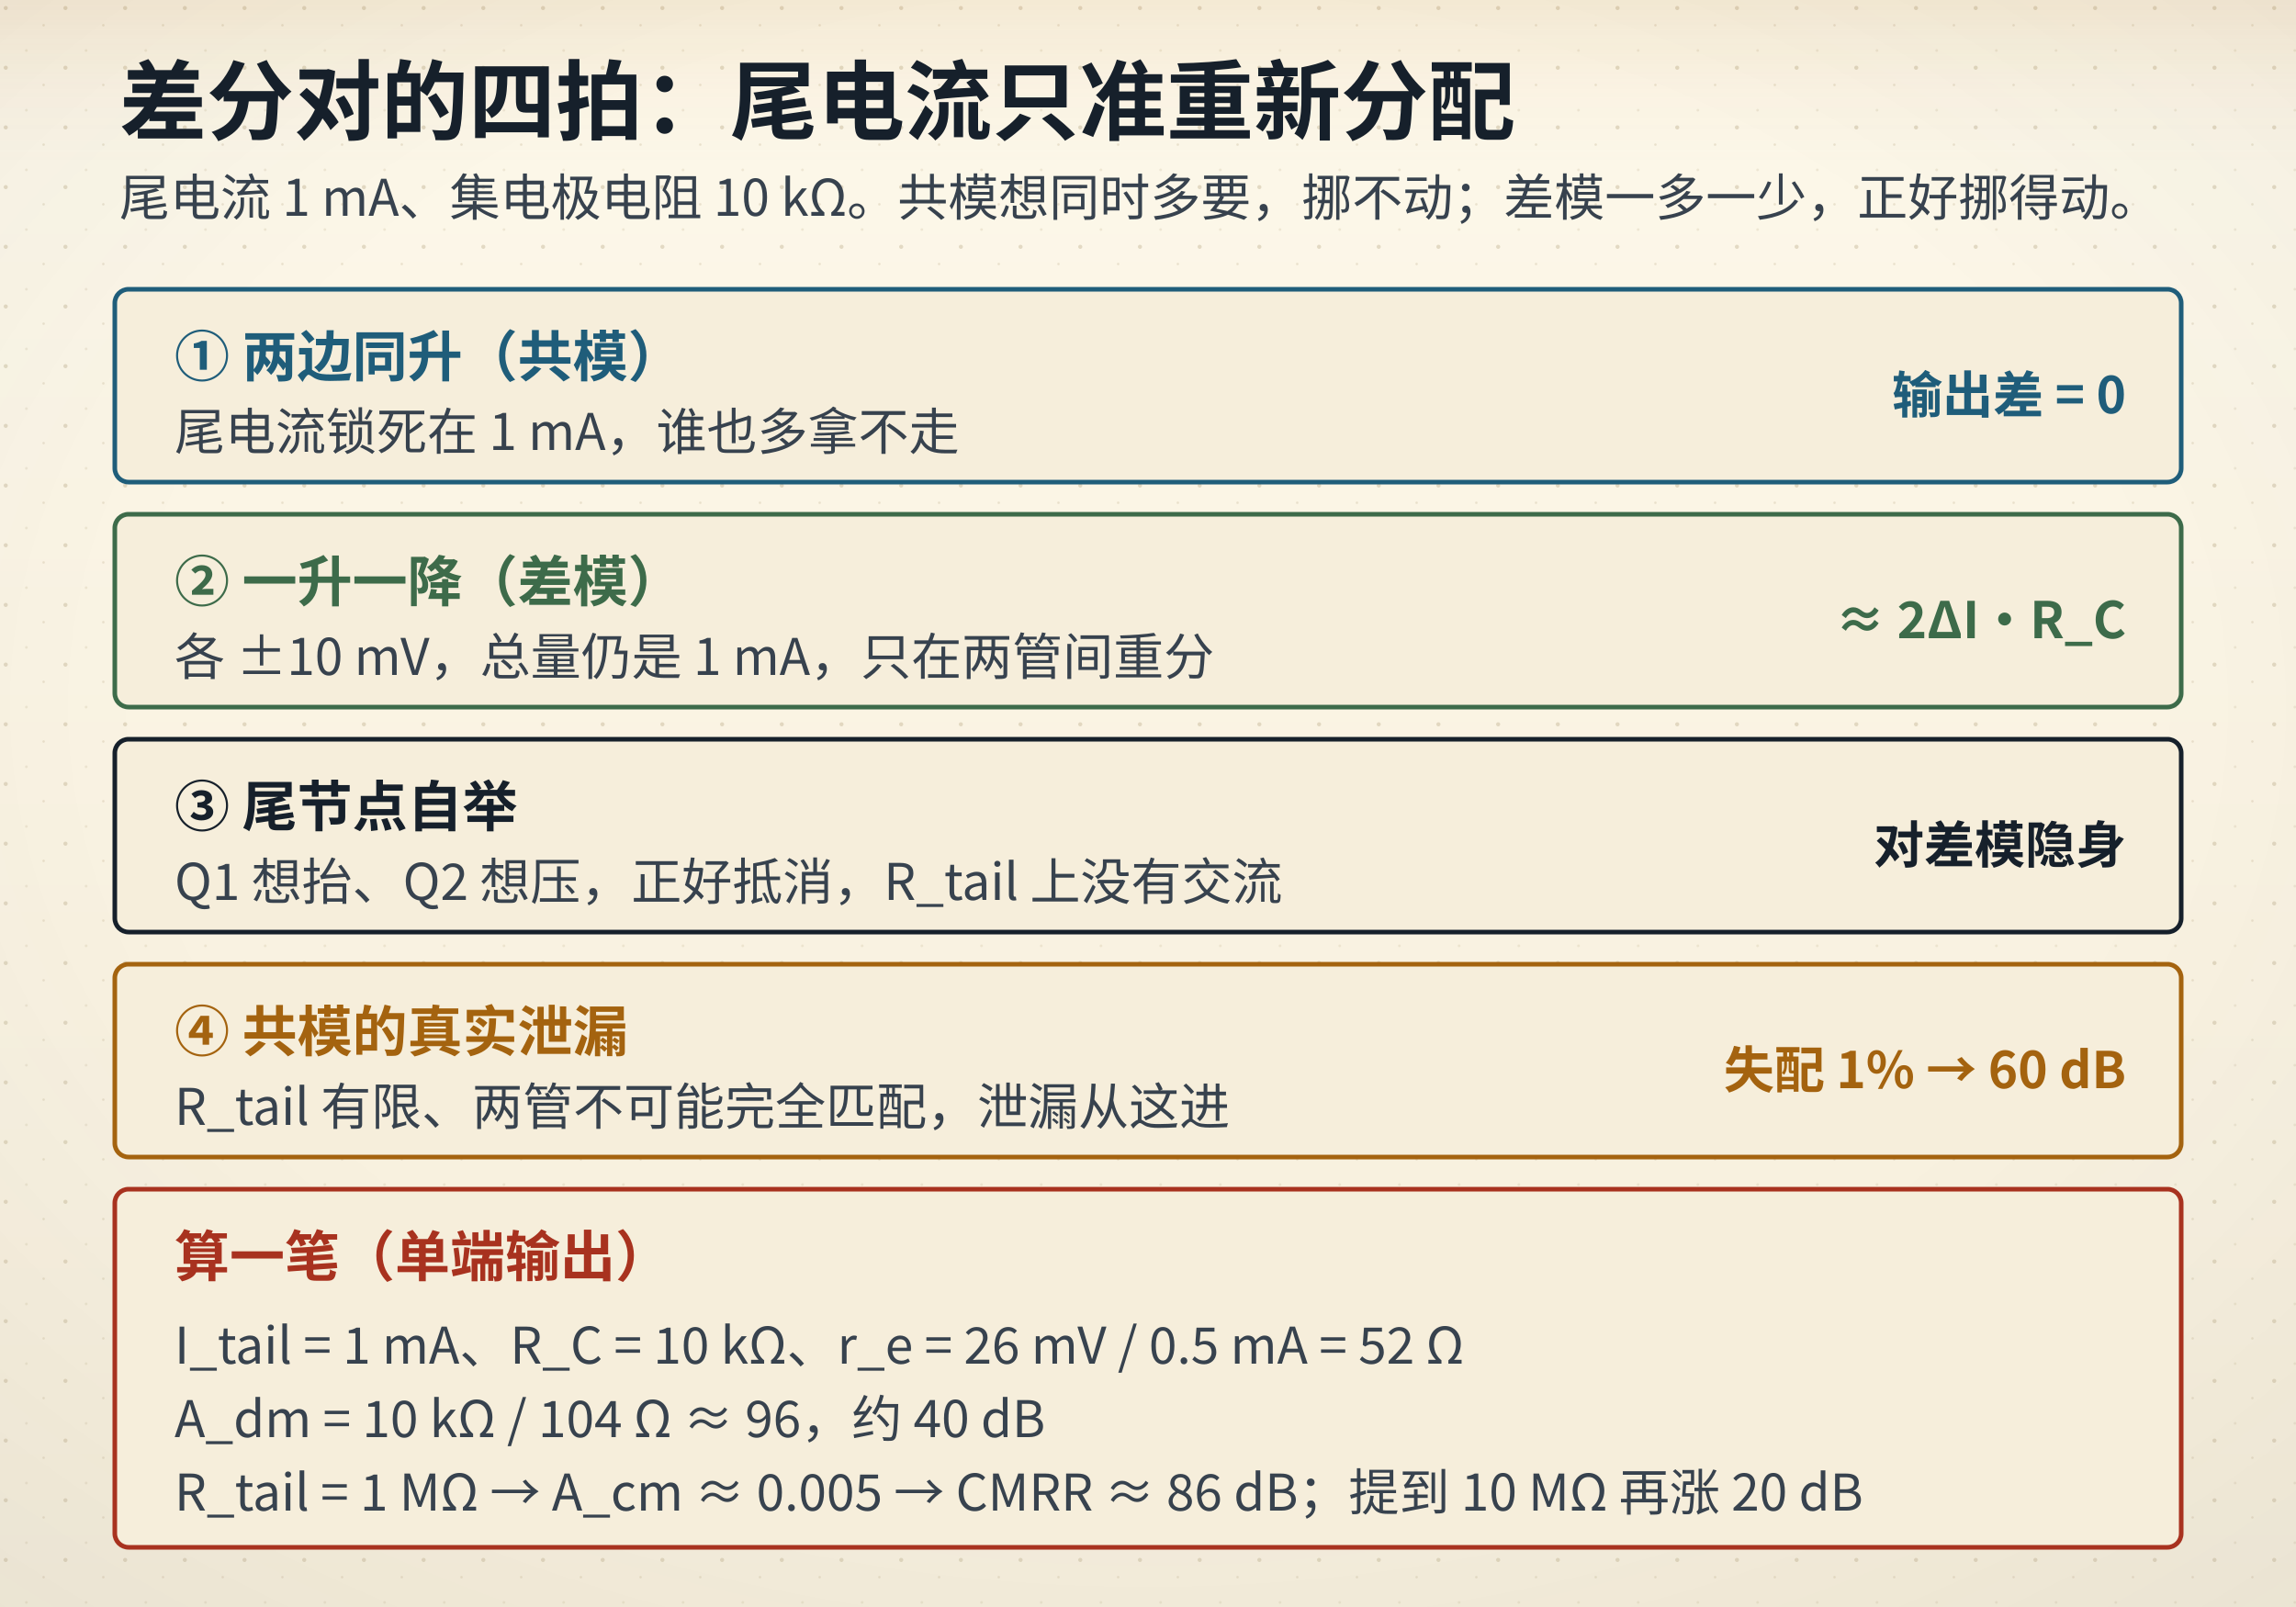
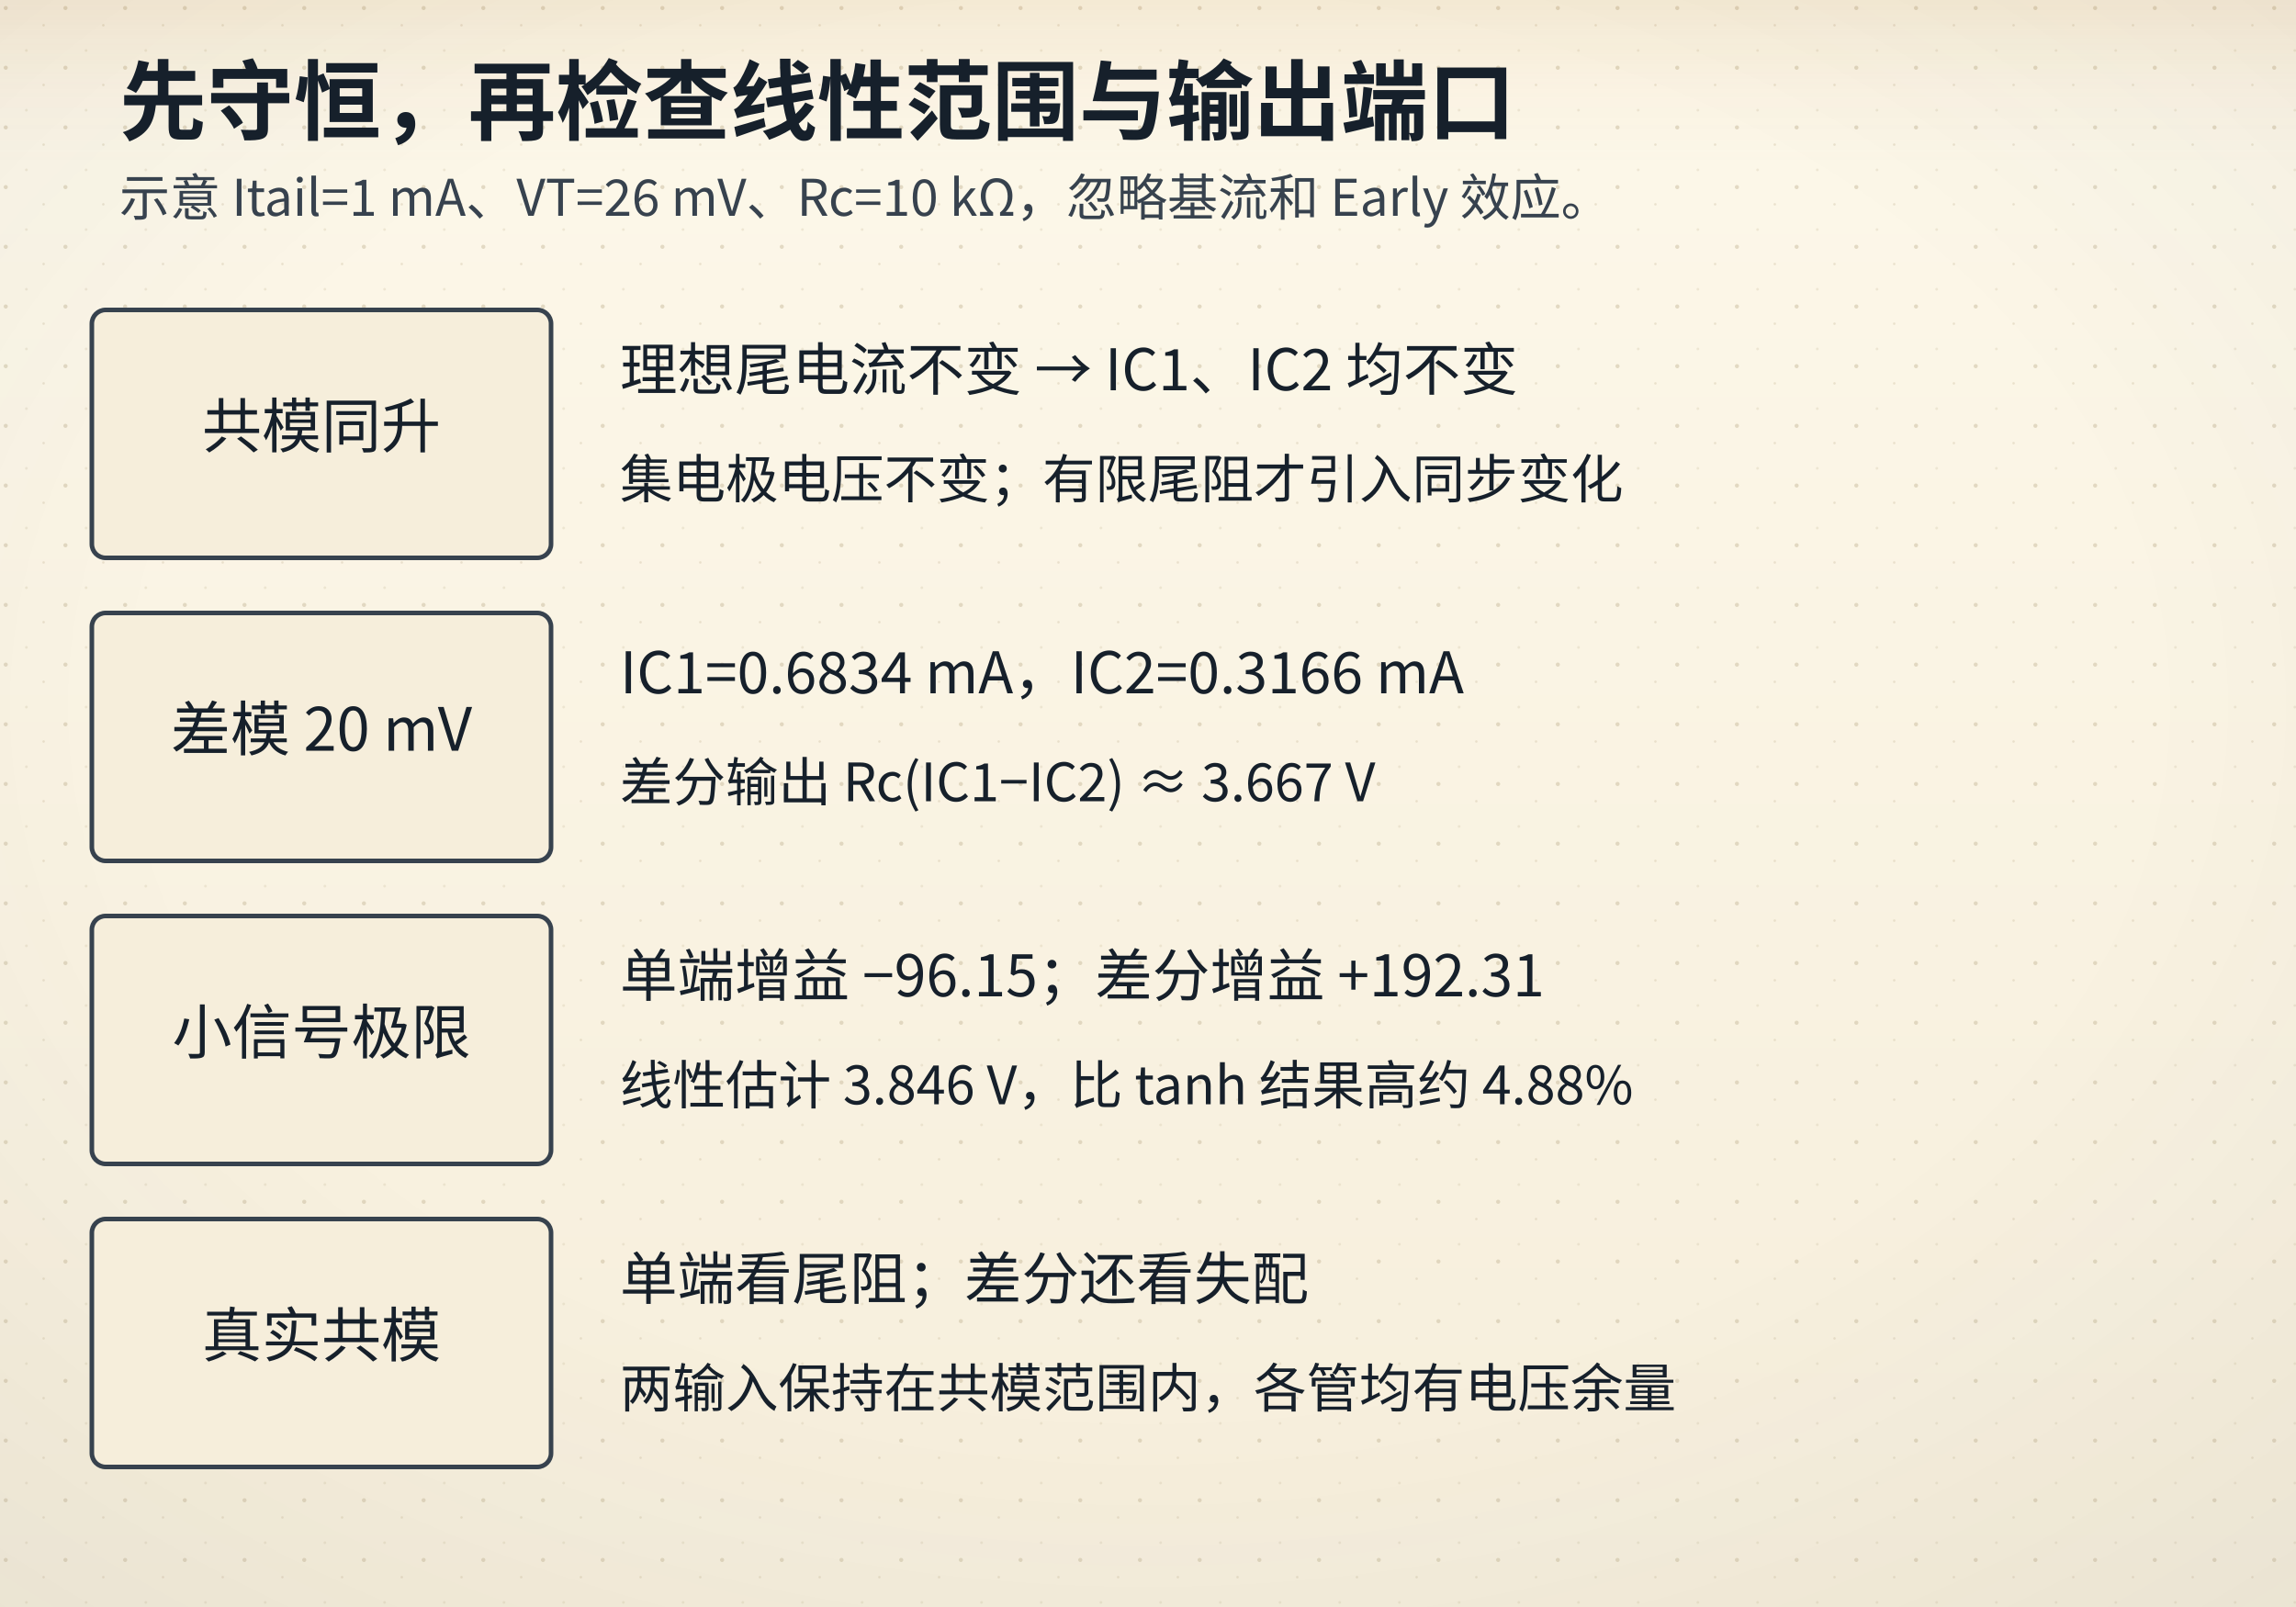
<svg xmlns="http://www.w3.org/2000/svg" viewBox="0 0 1000 700">
  <defs>
    <linearGradient id="bgL" x1="0" y1="0" x2="0" y2="1">
      <stop offset="0" stop-color="#fdf8ea" />
      <stop offset="1" stop-color="#f6eedb" />
    </linearGradient>
    <linearGradient id="bgD" x1="0" y1="0" x2="0" y2="1">
      <stop offset="0" stop-color="#141310" />
      <stop offset="1" stop-color="#1d1a14" />
    </linearGradient>
    <radialGradient id="vig" cx="0.5" cy="0.44" r="0.78">
      <stop offset="0.55" stop-color="#16202b" stop-opacity="0" />
      <stop offset="1" stop-color="#16202b" stop-opacity="0.055" />
    </radialGradient>
    <linearGradient id="hdr" x1="0" y1="0" x2="0" y2="1">
      <stop offset="0" stop-color="#a4630f" stop-opacity="0.10" />
      <stop offset="0.55" stop-color="#a4630f" stop-opacity="0.028" />
      <stop offset="1" stop-color="#a4630f" stop-opacity="0" />
    </linearGradient>
    <linearGradient id="hdrD" x1="0" y1="0" x2="0" y2="1">
      <stop offset="0" stop-color="#dcab63" stop-opacity="0.13" />
      <stop offset="0.55" stop-color="#dcab63" stop-opacity="0.04" />
      <stop offset="1" stop-color="#dcab63" stop-opacity="0" />
    </linearGradient>
    <pattern id="dots" width="26" height="26" patternUnits="userSpaceOnUse">
      <circle cx="2.5" cy="3.5" r="0.9" fill="#c9bb9d" />
      <circle cx="19" cy="11" r="0.55" fill="#c9bb9d" opacity="0.7" />
      <circle cx="11.5" cy="22" r="0.6" fill="#c9bb9d" opacity="0.55" />
    </pattern>
    <filter id="soft" x="-40%" y="-40%" width="180%" height="180%">
      <feDropShadow dx="0" dy="1.4" stdDeviation="2" flood-color="#16202b" flood-opacity="0.13" />
    </filter>
    <filter id="pglow" x="-70%" y="-70%" width="240%" height="240%">
      <feGaussianBlur stdDeviation="1.7" result="b" />
      <feMerge>
        <feMergeNode in="b" />
        <feMergeNode in="SourceGraphic" />
      </feMerge>
    </filter>
  </defs>
  <rect class="page-bg" width="1000" height="700" fill="url(#bgL)" />
  <rect class="page-grain" width="1000" height="700" fill="url(#dots)" />
  <rect class="page-vig" width="1000" height="700" fill="url(#vig)" />
  <rect class="page-hdr" width="1000" height="72" fill="url(#hdr)" />
  <style>
text{font-family:"Segoe UI","Microsoft YaHei","PingFang SC","Hiragino Sans GB","Noto Sans CJK SC","Source Han Sans SC","Noto Sans SC",sans-serif;}
line,path,polyline,polygon{stroke-linecap:round;stroke-linejoin:round}
.page-bg{fill:url(#bgL)}
.page-grain{opacity:.5}
.page-vig{opacity:1}
.page-hdr{fill:url(#hdr)}
@media (prefers-color-scheme: dark){
.page-bg{fill:url(#bgD)}
.page-grain{opacity:.34}
.page-vig{opacity:.5}
.page-hdr{fill:url(#hdrD)}
[fill="#fdf8ea"]{fill:#141310}
[stroke="#fdf8ea"]{stroke:#141310}
[fill="#f6eedb"]{fill:#1d1a14}
[stroke="#f6eedb"]{stroke:#1d1a14}
[fill="#e0d3b8"]{fill:#3b3529}
[stroke="#e0d3b8"]{stroke:#3b3529}
[fill="#c9bb9d"]{fill:#4a4436}
[stroke="#c9bb9d"]{stroke:#4a4436}
[fill="#16202b"]{fill:#ece4d3}
[stroke="#16202b"]{stroke:#ece4d3}
[fill="#37424e"]{fill:#cfc6b4}
[stroke="#37424e"]{stroke:#cfc6b4}
[fill="#5b666f"]{fill:#a79e8b}
[stroke="#5b666f"]{stroke:#a79e8b}
[fill="#8b8272"]{fill:#857c6c}
[stroke="#8b8272"]{stroke:#857c6c}
text[fill="#fdf8ea"]{fill:#f9f3e3}
[fill="#e6eff3"]{fill:#17262e}
[fill="#e4f1f3"]{fill:#15262a}
[fill="#e8efe6"]{fill:#182418}
[fill="#f6e7e1"]{fill:#281a16}
[fill="#f7eedb"]{fill:#292114}
[fill="#efe8ee"]{fill:#241c22}
text[fill="#1f5d7a"]{fill:#7fb7cf}
:is(rect,circle,path,line,polygon,polyline,ellipse,g)[fill="#1f5d7a"]{fill:#2b4d5f}
[stroke="#1f5d7a"]{stroke:#6fa3b9}
text[fill="#2f7f96"]{fill:#8ac9d8}
:is(rect,circle,path,line,polygon,polyline,ellipse,g)[fill="#2f7f96"]{fill:#2b5660}
[stroke="#2f7f96"]{stroke:#77b2c1}
text[fill="#3d6b4a"]{fill:#98c096}
:is(rect,circle,path,line,polygon,polyline,ellipse,g)[fill="#3d6b4a"]{fill:#2f4a33}
[stroke="#3d6b4a"]{stroke:#7aa87c}
text[fill="#a8321f"]{fill:#e0907a}
:is(rect,circle,path,line,polygon,polyline,ellipse,g)[fill="#a8321f"]{fill:#55231b}
[stroke="#a8321f"]{stroke:#c07a63}
text[fill="#a4630f"]{fill:#dcab63}
:is(rect,circle,path,line,polygon,polyline,ellipse,g)[fill="#a4630f"]{fill:#553a17}
[stroke="#a4630f"]{stroke:#c08a45}
text[fill="#6b3f63"]{fill:#c4a2bf}
:is(rect,circle,path,line,polygon,polyline,ellipse,g)[fill="#6b3f63"]{fill:#452c40}
[stroke="#6b3f63"]{stroke:#a17c9b}
}
</style>
-   <text x="52" y="58" font-size="38" fill="#16202b" font-family="'KaiTi','STKaiti','Kaiti SC','LXGW WenKai','Noto Serif CJK SC','Source Han Serif SC','Songti SC','SimSun','Noto Serif SC',serif" font-weight="700" text-anchor="start">差分对的四拍：尾电流只准重新分配</text>
-   <text x="52" y="94" font-size="22" fill="#37424e" font-family="'KaiTi','STKaiti','Kaiti SC','LXGW WenKai','Noto Serif CJK SC','Source Han Serif SC','Songti SC','SimSun','Noto Serif SC',serif" font-weight="400" text-anchor="start">尾电流 1 mA、集电极电阻 10 kΩ。共模想同时多要，挪不动；差模一多一少，正好挪得动。</text>
-   <rect x="50" y="126" width="900" height="84" rx="6" fill="#f6eedb" stroke="#1f5d7a" stroke-width="2" />
-   <text x="76" y="164" font-size="24" fill="#1f5d7a" font-family="'KaiTi','STKaiti','Kaiti SC','LXGW WenKai','Noto Serif CJK SC','Source Han Serif SC','Songti SC','SimSun','Noto Serif SC',serif" font-weight="700" text-anchor="start">① 两边同升（共模）</text>
-   <text x="76" y="196" font-size="22" fill="#37424e" font-family="'KaiTi','STKaiti','Kaiti SC','LXGW WenKai','Noto Serif CJK SC','Source Han Serif SC','Songti SC','SimSun','Noto Serif SC',serif" font-weight="400" text-anchor="start">尾电流锁死在 1 mA，谁也多拿不走</text>
-   <text x="926" y="180" font-size="22" fill="#1f5d7a" font-family="'KaiTi','STKaiti','Kaiti SC','LXGW WenKai','Noto Serif CJK SC','Source Han Serif SC','Songti SC','SimSun','Noto Serif SC',serif" font-weight="700" text-anchor="end">输出差 = 0</text>
-   <rect x="50" y="224" width="900" height="84" rx="6" fill="#f6eedb" stroke="#3d6b4a" stroke-width="2" />
-   <text x="76" y="262" font-size="24" fill="#3d6b4a" font-family="'KaiTi','STKaiti','Kaiti SC','LXGW WenKai','Noto Serif CJK SC','Source Han Serif SC','Songti SC','SimSun','Noto Serif SC',serif" font-weight="700" text-anchor="start">② 一升一降（差模）</text>
-   <text x="76" y="294" font-size="22" fill="#37424e" font-family="'KaiTi','STKaiti','Kaiti SC','LXGW WenKai','Noto Serif CJK SC','Source Han Serif SC','Songti SC','SimSun','Noto Serif SC',serif" font-weight="400" text-anchor="start">各 ±10 mV，总量仍是 1 mA，只在两管间重分</text>
-   <text x="926" y="278" font-size="22" fill="#3d6b4a" font-family="'KaiTi','STKaiti','Kaiti SC','LXGW WenKai','Noto Serif CJK SC','Source Han Serif SC','Songti SC','SimSun','Noto Serif SC',serif" font-weight="700" text-anchor="end">≈ 2ΔI·R_C</text>
-   <rect x="50" y="322" width="900" height="84" rx="6" fill="#f6eedb" stroke="#16202b" stroke-width="2" />
-   <text x="76" y="360" font-size="24" fill="#16202b" font-family="'KaiTi','STKaiti','Kaiti SC','LXGW WenKai','Noto Serif CJK SC','Source Han Serif SC','Songti SC','SimSun','Noto Serif SC',serif" font-weight="700" text-anchor="start">③ 尾节点自举</text>
-   <text x="76" y="392" font-size="22" fill="#37424e" font-family="'KaiTi','STKaiti','Kaiti SC','LXGW WenKai','Noto Serif CJK SC','Source Han Serif SC','Songti SC','SimSun','Noto Serif SC',serif" font-weight="400" text-anchor="start">Q1 想抬、Q2 想压，正好抵消，R_tail 上没有交流</text>
-   <text x="926" y="376" font-size="22" fill="#16202b" font-family="'KaiTi','STKaiti','Kaiti SC','LXGW WenKai','Noto Serif CJK SC','Source Han Serif SC','Songti SC','SimSun','Noto Serif SC',serif" font-weight="700" text-anchor="end">对差模隐身</text>
-   <rect x="50" y="420" width="900" height="84" rx="6" fill="#f6eedb" stroke="#a4630f" stroke-width="2" />
-   <text x="76" y="458" font-size="24" fill="#a4630f" font-family="'KaiTi','STKaiti','Kaiti SC','LXGW WenKai','Noto Serif CJK SC','Source Han Serif SC','Songti SC','SimSun','Noto Serif SC',serif" font-weight="700" text-anchor="start">④ 共模的真实泄漏</text>
-   <text x="76" y="490" font-size="22" fill="#37424e" font-family="'KaiTi','STKaiti','Kaiti SC','LXGW WenKai','Noto Serif CJK SC','Source Han Serif SC','Songti SC','SimSun','Noto Serif SC',serif" font-weight="400" text-anchor="start">R_tail 有限、两管不可能完全匹配，泄漏从这进</text>
-   <text x="926" y="474" font-size="22" fill="#a4630f" font-family="'KaiTi','STKaiti','Kaiti SC','LXGW WenKai','Noto Serif CJK SC','Source Han Serif SC','Songti SC','SimSun','Noto Serif SC',serif" font-weight="700" text-anchor="end">失配 1% → 60 dB</text>
-   <rect x="50" y="518" width="900" height="156" rx="6" fill="#f6eedb" stroke="#a8321f" stroke-width="2" />
-   <text x="76" y="556" font-size="24" fill="#a8321f" font-family="'KaiTi','STKaiti','Kaiti SC','LXGW WenKai','Noto Serif CJK SC','Source Han Serif SC','Songti SC','SimSun','Noto Serif SC',serif" font-weight="700" text-anchor="start">算一笔（单端输出）</text>
-   <text x="76" y="594" font-size="22" fill="#37424e" font-family="'KaiTi','STKaiti','Kaiti SC','LXGW WenKai','Noto Serif CJK SC','Source Han Serif SC','Songti SC','SimSun','Noto Serif SC',serif" font-weight="400" text-anchor="start">I_tail = 1 mA、R_C = 10 kΩ、r_e = 26 mV / 0.5 mA = 52 Ω</text>
-   <text x="76" y="626" font-size="22" fill="#37424e" font-family="'KaiTi','STKaiti','Kaiti SC','LXGW WenKai','Noto Serif CJK SC','Source Han Serif SC','Songti SC','SimSun','Noto Serif SC',serif" font-weight="400" text-anchor="start">A_dm = 10 kΩ / 104 Ω ≈ 96，约 40 dB</text>
-   <text x="76" y="658" font-size="22" fill="#37424e" font-family="'KaiTi','STKaiti','Kaiti SC','LXGW WenKai','Noto Serif CJK SC','Source Han Serif SC','Songti SC','SimSun','Noto Serif SC',serif" font-weight="400" text-anchor="start">R_tail = 1 MΩ → A_cm ≈ 0.005 → CMRR ≈ 86 dB；提到 10 MΩ 再涨 20 dB</text>
+   <text x="52" y="58" font-size="38" fill="#16202b" font-family="'KaiTi','STKaiti','Kaiti SC','LXGW WenKai','Noto Serif CJK SC','Source Han Serif SC','Songti SC','SimSun','Noto Serif SC',serif" font-weight="700" text-anchor="start">先守恒，再检查线性范围与输出端口</text>
+   <text x="52" y="94" font-size="22" fill="#37424e" font-family="'KaiTi','STKaiti','Kaiti SC','LXGW WenKai','Noto Serif CJK SC','Source Han Serif SC','Songti SC','SimSun','Noto Serif SC',serif" font-weight="400" text-anchor="start">示意 Itail=1 mA、VT=26 mV、Rc=10 kΩ，忽略基流和 Early 效应。</text>
+   <rect x="40" y="135" width="200" height="108" rx="6" fill="#f6eedb" stroke="#37424e" stroke-width="2" />
+   <text x="140" y="195" font-size="26" fill="#16202b" font-family="'KaiTi','STKaiti','Kaiti SC','LXGW WenKai','Noto Serif CJK SC','Source Han Serif SC','Songti SC','SimSun','Noto Serif SC',serif" font-weight="400" text-anchor="middle">共模同升</text>
+   <text x="270" y="170" font-size="25" fill="#16202b" font-family="'KaiTi','STKaiti','Kaiti SC','LXGW WenKai','Noto Serif CJK SC','Source Han Serif SC','Songti SC','SimSun','Noto Serif SC',serif" font-weight="400" text-anchor="start">理想尾电流不变 → IC1、IC2 均不变</text>
+   <text x="270" y="217" font-size="23" fill="#16202b" font-family="'KaiTi','STKaiti','Kaiti SC','LXGW WenKai','Noto Serif CJK SC','Source Han Serif SC','Songti SC','SimSun','Noto Serif SC',serif" font-weight="400" text-anchor="start">集电极电压不变；有限尾阻才引入同步变化</text>
+   <rect x="40" y="267" width="200" height="108" rx="6" fill="#f6eedb" stroke="#37424e" stroke-width="2" />
+   <text x="140" y="327" font-size="26" fill="#16202b" font-family="'KaiTi','STKaiti','Kaiti SC','LXGW WenKai','Noto Serif CJK SC','Source Han Serif SC','Songti SC','SimSun','Noto Serif SC',serif" font-weight="400" text-anchor="middle">差模 20 mV</text>
+   <text x="270" y="302" font-size="25" fill="#16202b" font-family="'KaiTi','STKaiti','Kaiti SC','LXGW WenKai','Noto Serif CJK SC','Source Han Serif SC','Songti SC','SimSun','Noto Serif SC',serif" font-weight="400" text-anchor="start">IC1=0.6834 mA，IC2=0.3166 mA</text>
+   <text x="270" y="349" font-size="23" fill="#16202b" font-family="'KaiTi','STKaiti','Kaiti SC','LXGW WenKai','Noto Serif CJK SC','Source Han Serif SC','Songti SC','SimSun','Noto Serif SC',serif" font-weight="400" text-anchor="start">差分输出 Rc(IC1−IC2) ≈ 3.667 V</text>
+   <rect x="40" y="399" width="200" height="108" rx="6" fill="#f6eedb" stroke="#37424e" stroke-width="2" />
+   <text x="140" y="459" font-size="26" fill="#16202b" font-family="'KaiTi','STKaiti','Kaiti SC','LXGW WenKai','Noto Serif CJK SC','Source Han Serif SC','Songti SC','SimSun','Noto Serif SC',serif" font-weight="400" text-anchor="middle">小信号极限</text>
+   <text x="270" y="434" font-size="25" fill="#16202b" font-family="'KaiTi','STKaiti','Kaiti SC','LXGW WenKai','Noto Serif CJK SC','Source Han Serif SC','Songti SC','SimSun','Noto Serif SC',serif" font-weight="400" text-anchor="start">单端增益 −96.15；差分增益 +192.31</text>
+   <text x="270" y="481" font-size="23" fill="#16202b" font-family="'KaiTi','STKaiti','Kaiti SC','LXGW WenKai','Noto Serif CJK SC','Source Han Serif SC','Songti SC','SimSun','Noto Serif SC',serif" font-weight="400" text-anchor="start">线性估计 3.846 V，比 tanh 结果高约 4.88%</text>
+   <rect x="40" y="531" width="200" height="108" rx="6" fill="#f6eedb" stroke="#37424e" stroke-width="2" />
+   <text x="140" y="591" font-size="26" fill="#16202b" font-family="'KaiTi','STKaiti','Kaiti SC','LXGW WenKai','Noto Serif CJK SC','Source Han Serif SC','Songti SC','SimSun','Noto Serif SC',serif" font-weight="400" text-anchor="middle">真实共模</text>
+   <text x="270" y="566" font-size="25" fill="#16202b" font-family="'KaiTi','STKaiti','Kaiti SC','LXGW WenKai','Noto Serif CJK SC','Source Han Serif SC','Songti SC','SimSun','Noto Serif SC',serif" font-weight="400" text-anchor="start">单端看尾阻；差分还看失配</text>
+   <text x="270" y="613" font-size="23" fill="#16202b" font-family="'KaiTi','STKaiti','Kaiti SC','LXGW WenKai','Noto Serif CJK SC','Source Han Serif SC','Songti SC','SimSun','Noto Serif SC',serif" font-weight="400" text-anchor="start">两输入保持在共模范围内，各管均有电压余量</text>
</svg>
